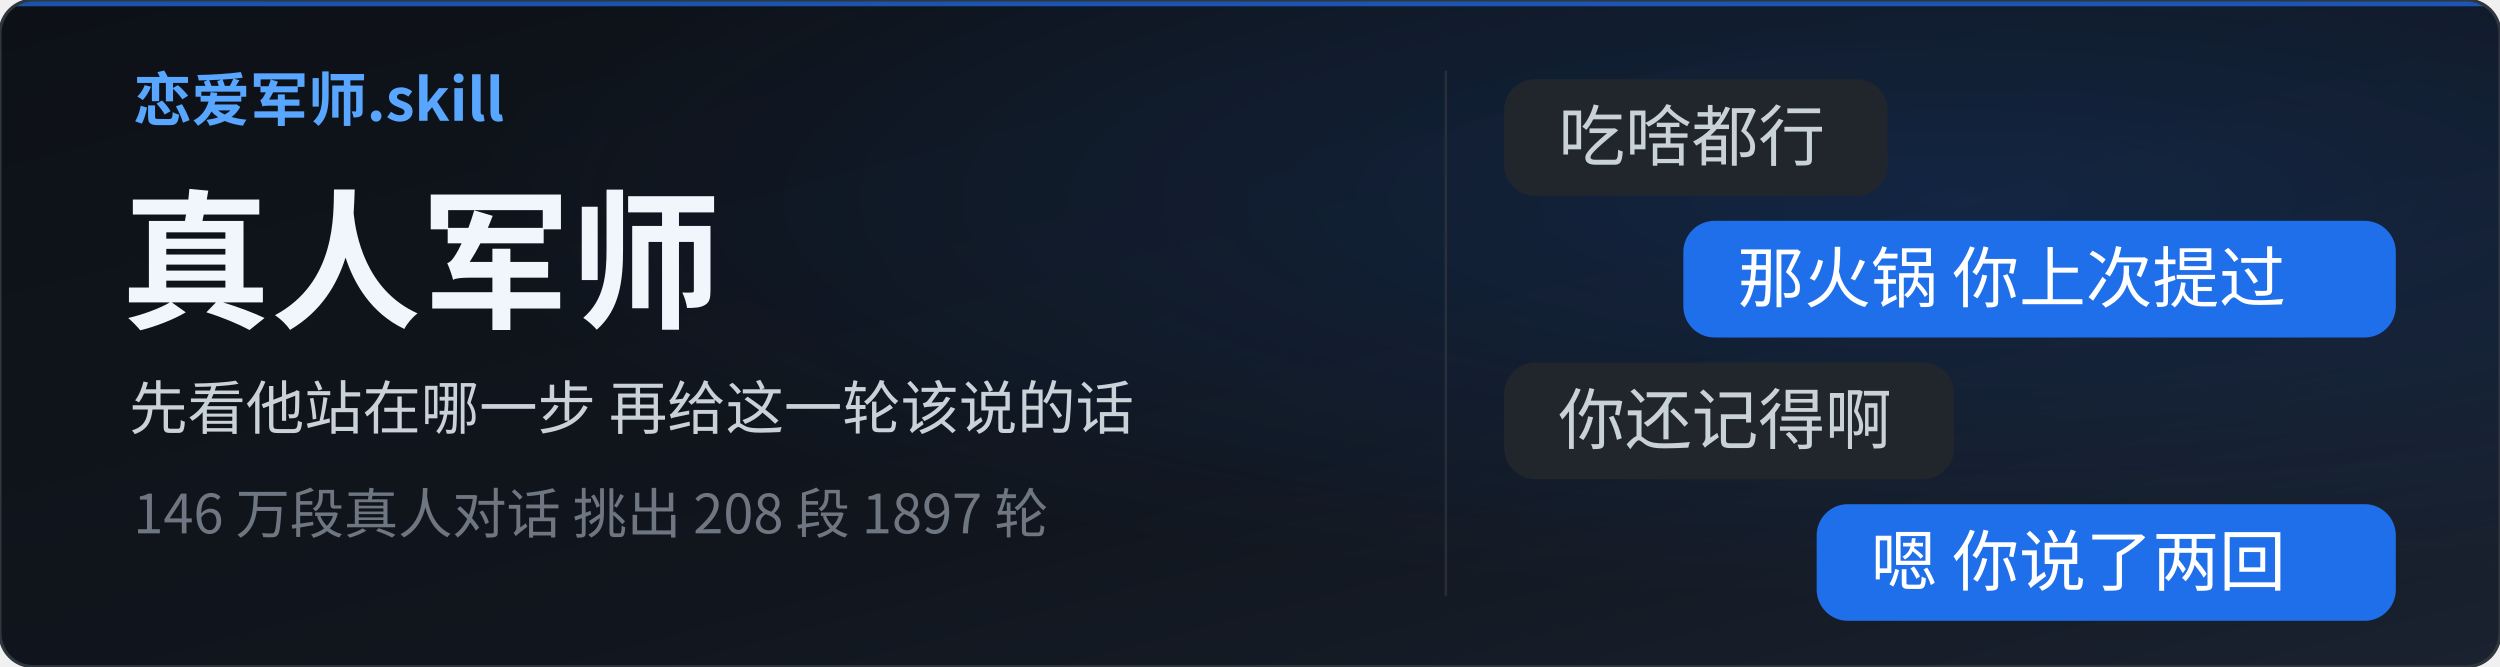
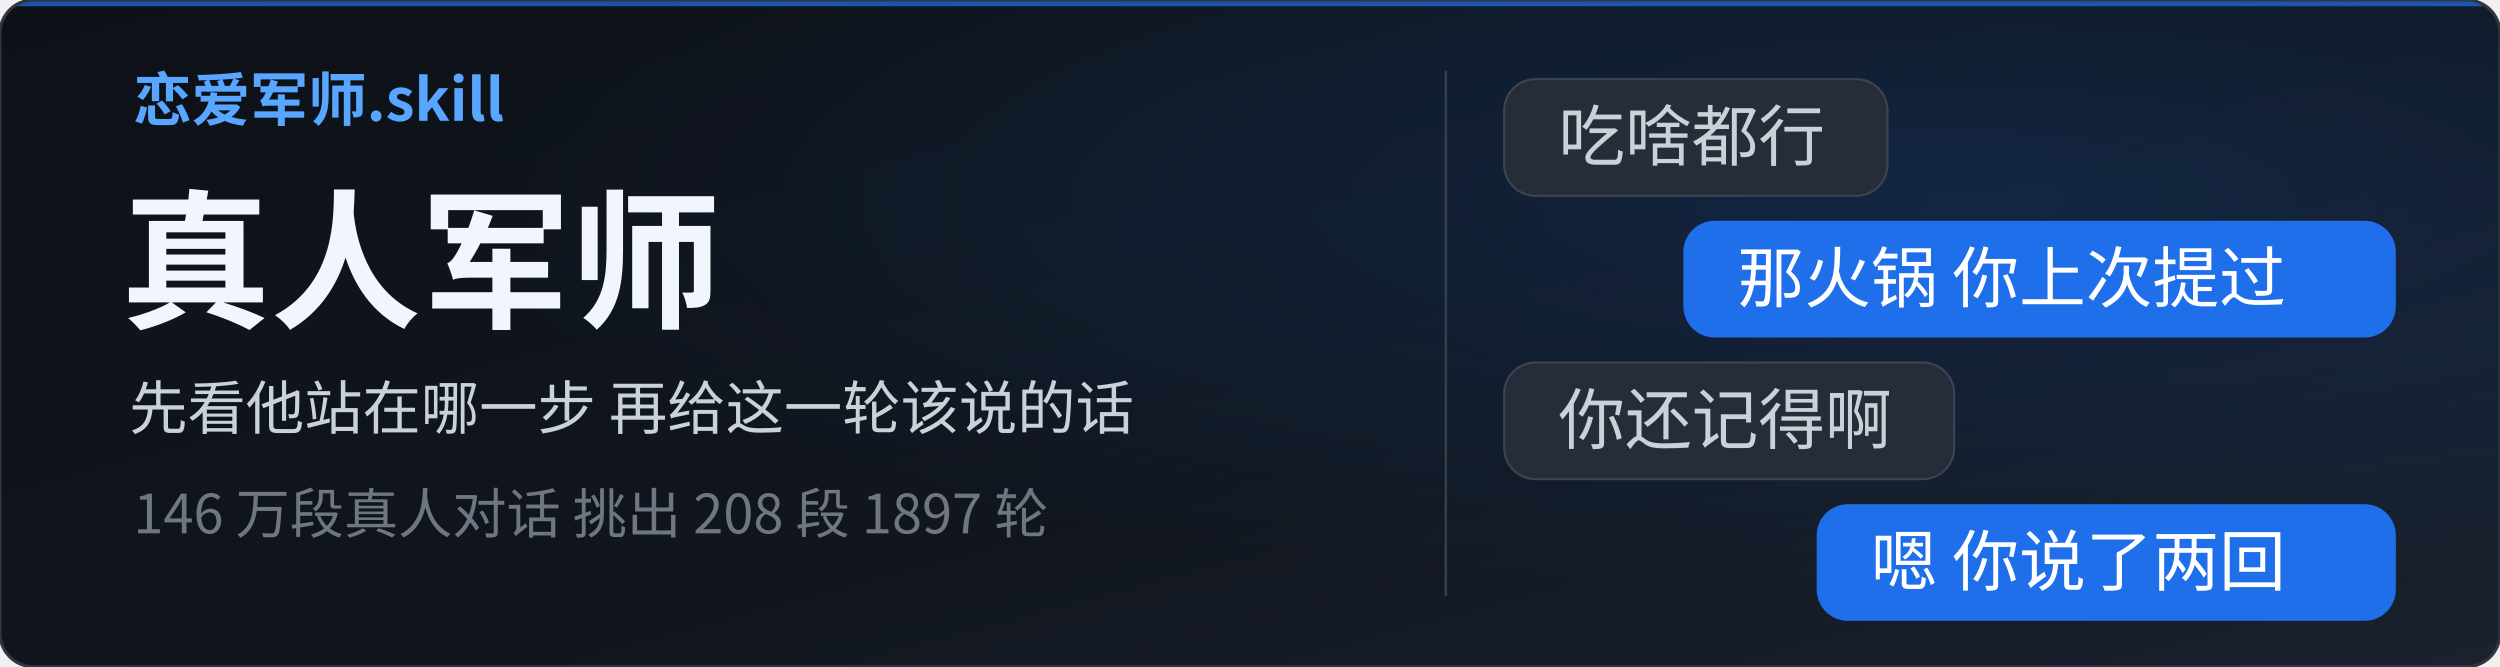
<svg xmlns="http://www.w3.org/2000/svg" width="1200" height="320" viewBox="0 0 1200 320" role="img" aria-label="恋爱军师.skill">
  <defs>
    <linearGradient id="bg" x1="0" y1="0" x2="1" y2="1">
      <stop offset="0" stop-color="#0d1117" />
      <stop offset="0.6" stop-color="#11161e" />
      <stop offset="1" stop-color="#1a2230" />
    </linearGradient>
    <radialGradient id="glow" cx="0.78" cy="0.3" r="0.6">
      <stop offset="0" stop-color="#1f6feb" stop-opacity="0.18" />
      <stop offset="1" stop-color="#1f6feb" stop-opacity="0" />
    </radialGradient>
    <clipPath id="card">
      <rect width="1200" height="320" rx="16" />
    </clipPath>
  </defs>
  <g clip-path="url(#card)">
    <rect width="1200" height="320" fill="url(#bg)" />
    <rect width="1200" height="320" fill="url(#glow)" />
    <rect x="0" y="0" width="1200" height="3" fill="#1f6feb" opacity="0.7" />
  </g>
  <rect width="1200" height="320" rx="16" fill="none" stroke="#30363d" stroke-width="1.5" />
-   <line x1="694" y1="34" x2="694" y2="286" stroke="#30363d" stroke-width="1.2" opacity="0.7" />
+   <line x1="694" y1="34" x2="694" y2="286" stroke="#3b4451" stroke-width="1.2" opacity="0.85" />
  <g font-family="PingFang SC, Microsoft YaHei, Noto Sans CJK SC, sans-serif">
    <text x="64" y="58" font-size="28" font-weight="600" fill="#58a6ff">恋爱军师.skill</text>
    <text x="58" y="152" font-size="72" font-weight="700" fill="#f0f6fc">真人军师</text>
    <text x="62" y="206" font-size="28" fill="#c9d1d9">先看他站在哪一步 再给这一轮该说的话</text>
    <text x="64" y="256" font-size="26" fill="#6e7681">146 万段真人对话 挑出 208 段 1897 轮</text>
-     <rect x="722" y="38" width="184" height="56" rx="15" fill="#21262d" />
+     <rect x="722" y="38" width="184" height="56" rx="15" fill="#262d38" stroke="#3b4451" stroke-width="1" />
    <text x="748" y="77" font-size="32" fill="#c9d1d9">吃啥都行</text>
    <rect x="808" y="106" width="342" height="56" rx="15" fill="#1f6feb" />
    <text x="834" y="145" font-size="32" fill="#ffffff">那火锅 你上次提过</text>
-     <rect x="722" y="174" width="216" height="56" rx="15" fill="#21262d" />
+     <rect x="722" y="174" width="216" height="56" rx="15" fill="#262d38" stroke="#3b4451" stroke-width="1" />
    <text x="748" y="213" font-size="32" fill="#c9d1d9">你还记得啊</text>
    <rect x="872" y="242" width="278" height="56" rx="15" fill="#1f6feb" />
    <text x="898" y="281" font-size="32" fill="#ffffff">嗯 你说了两回</text>
  </g>
</svg>
